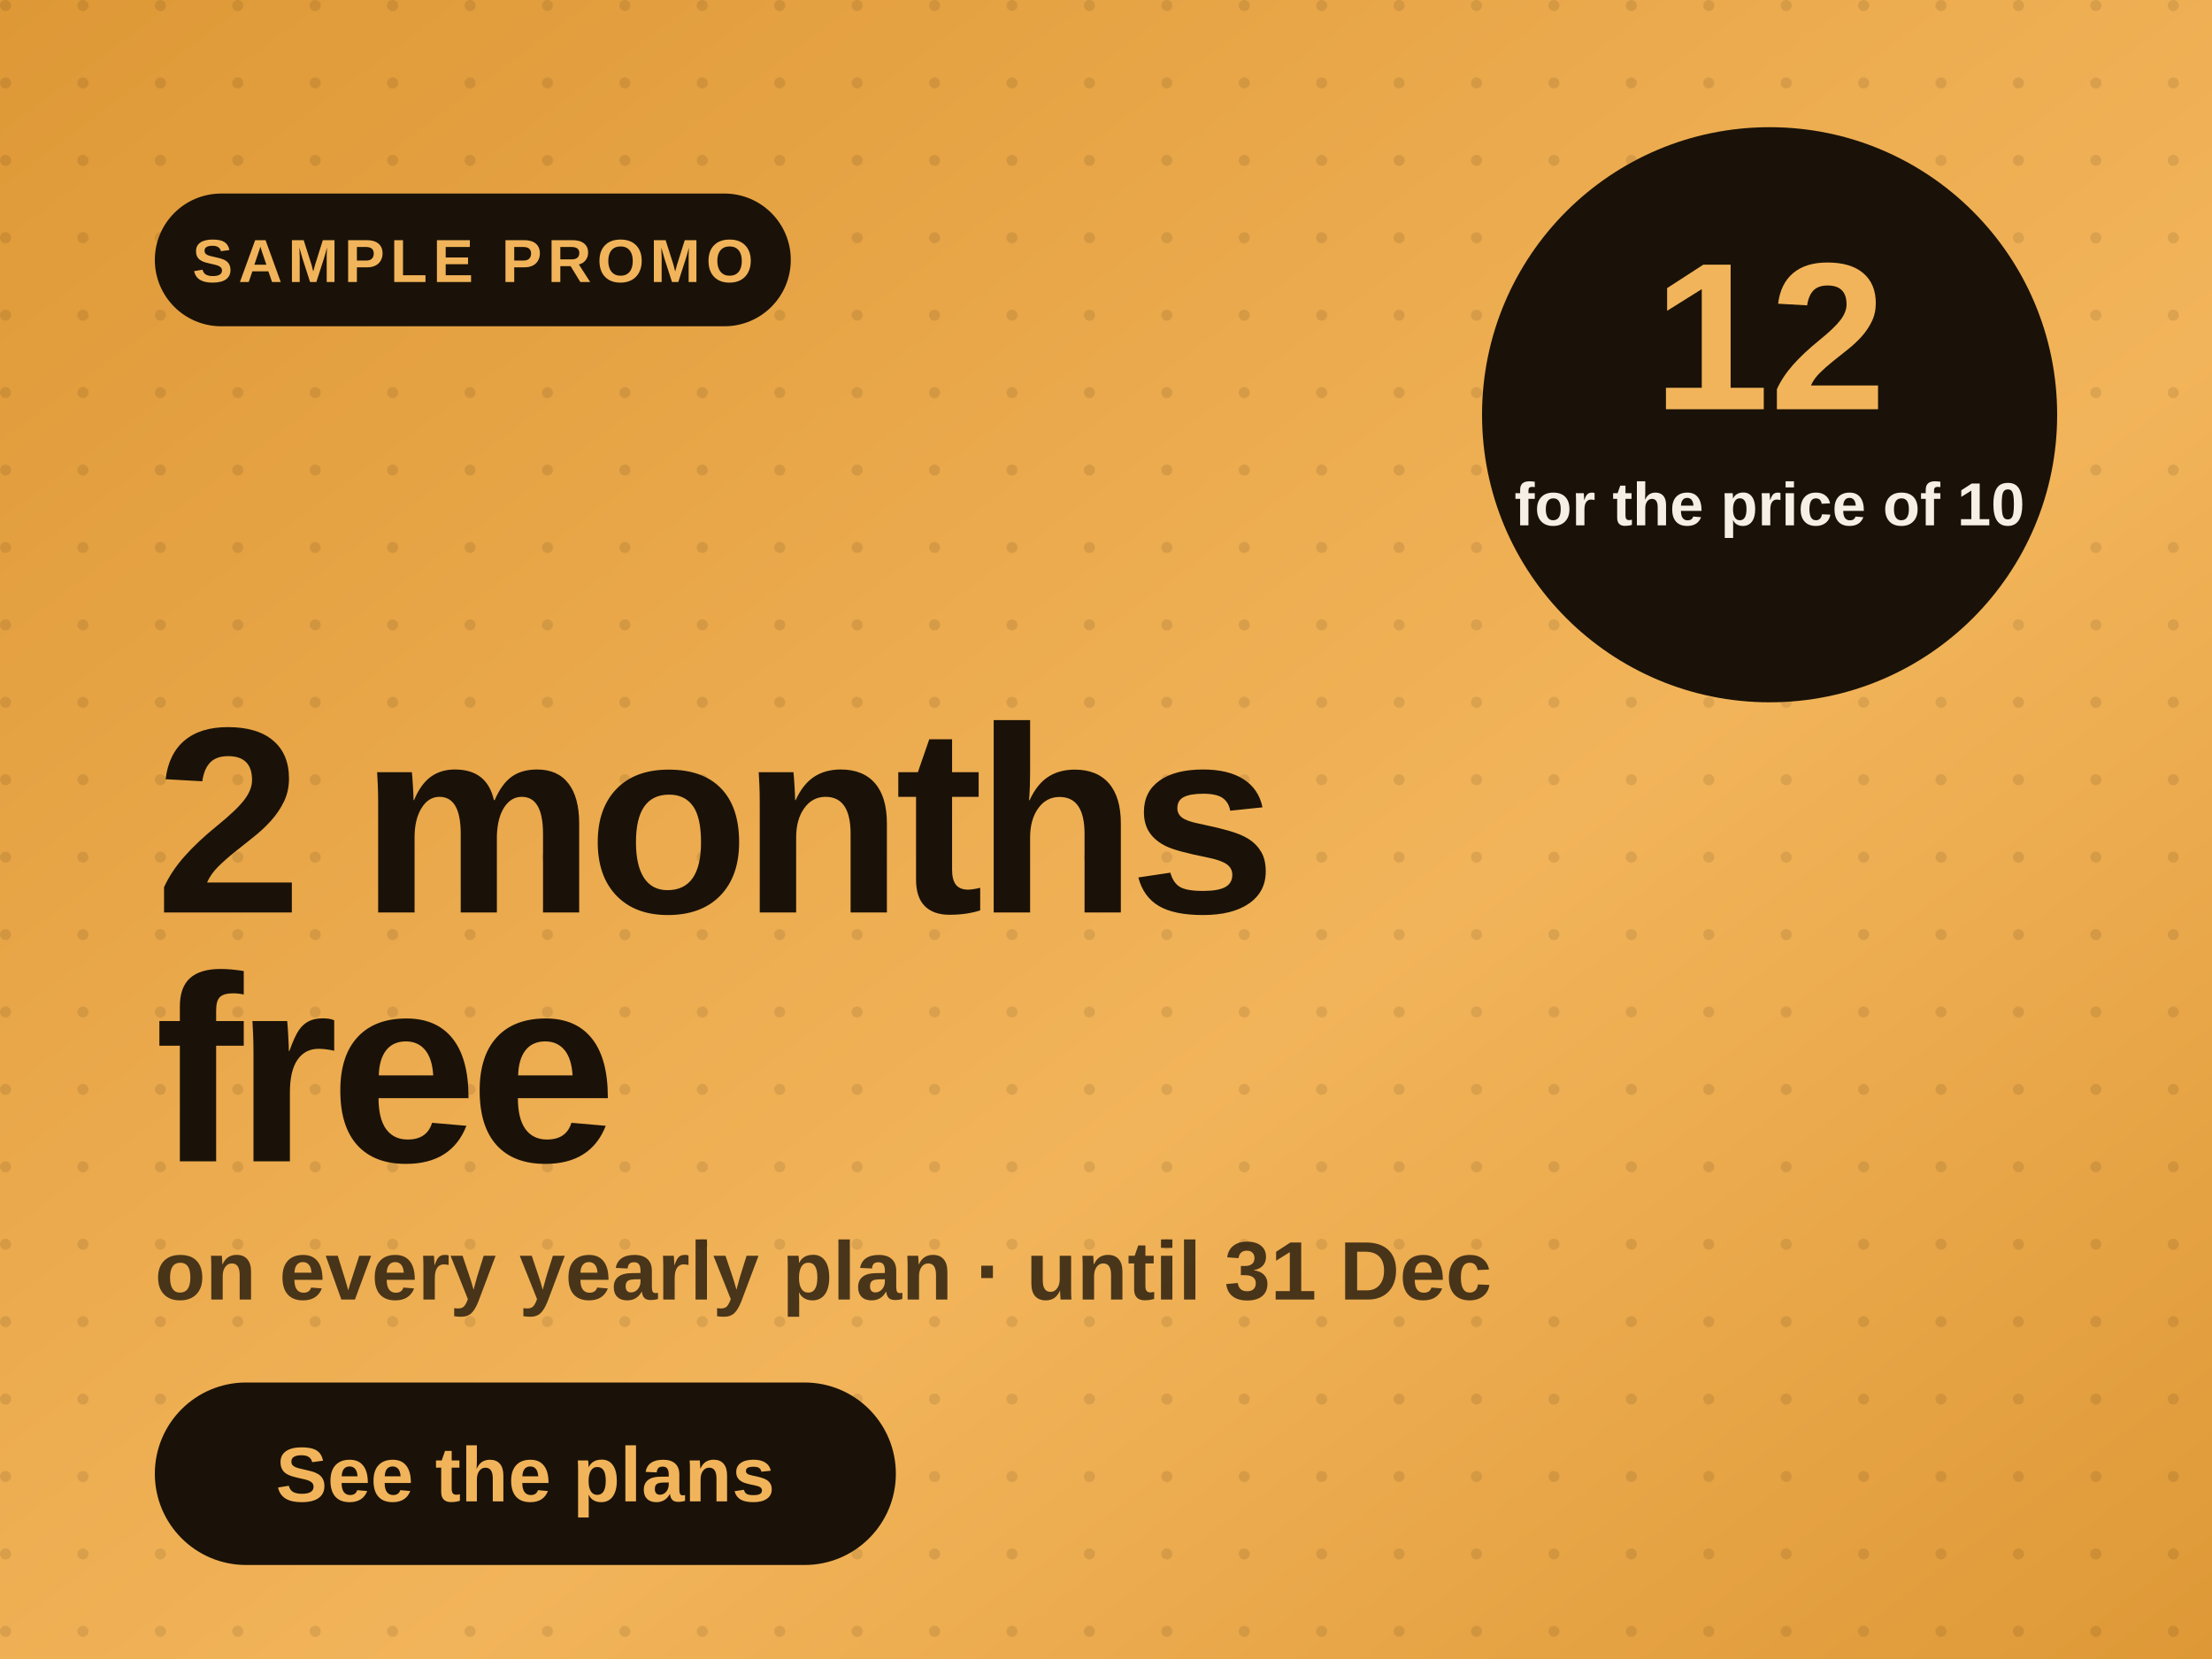
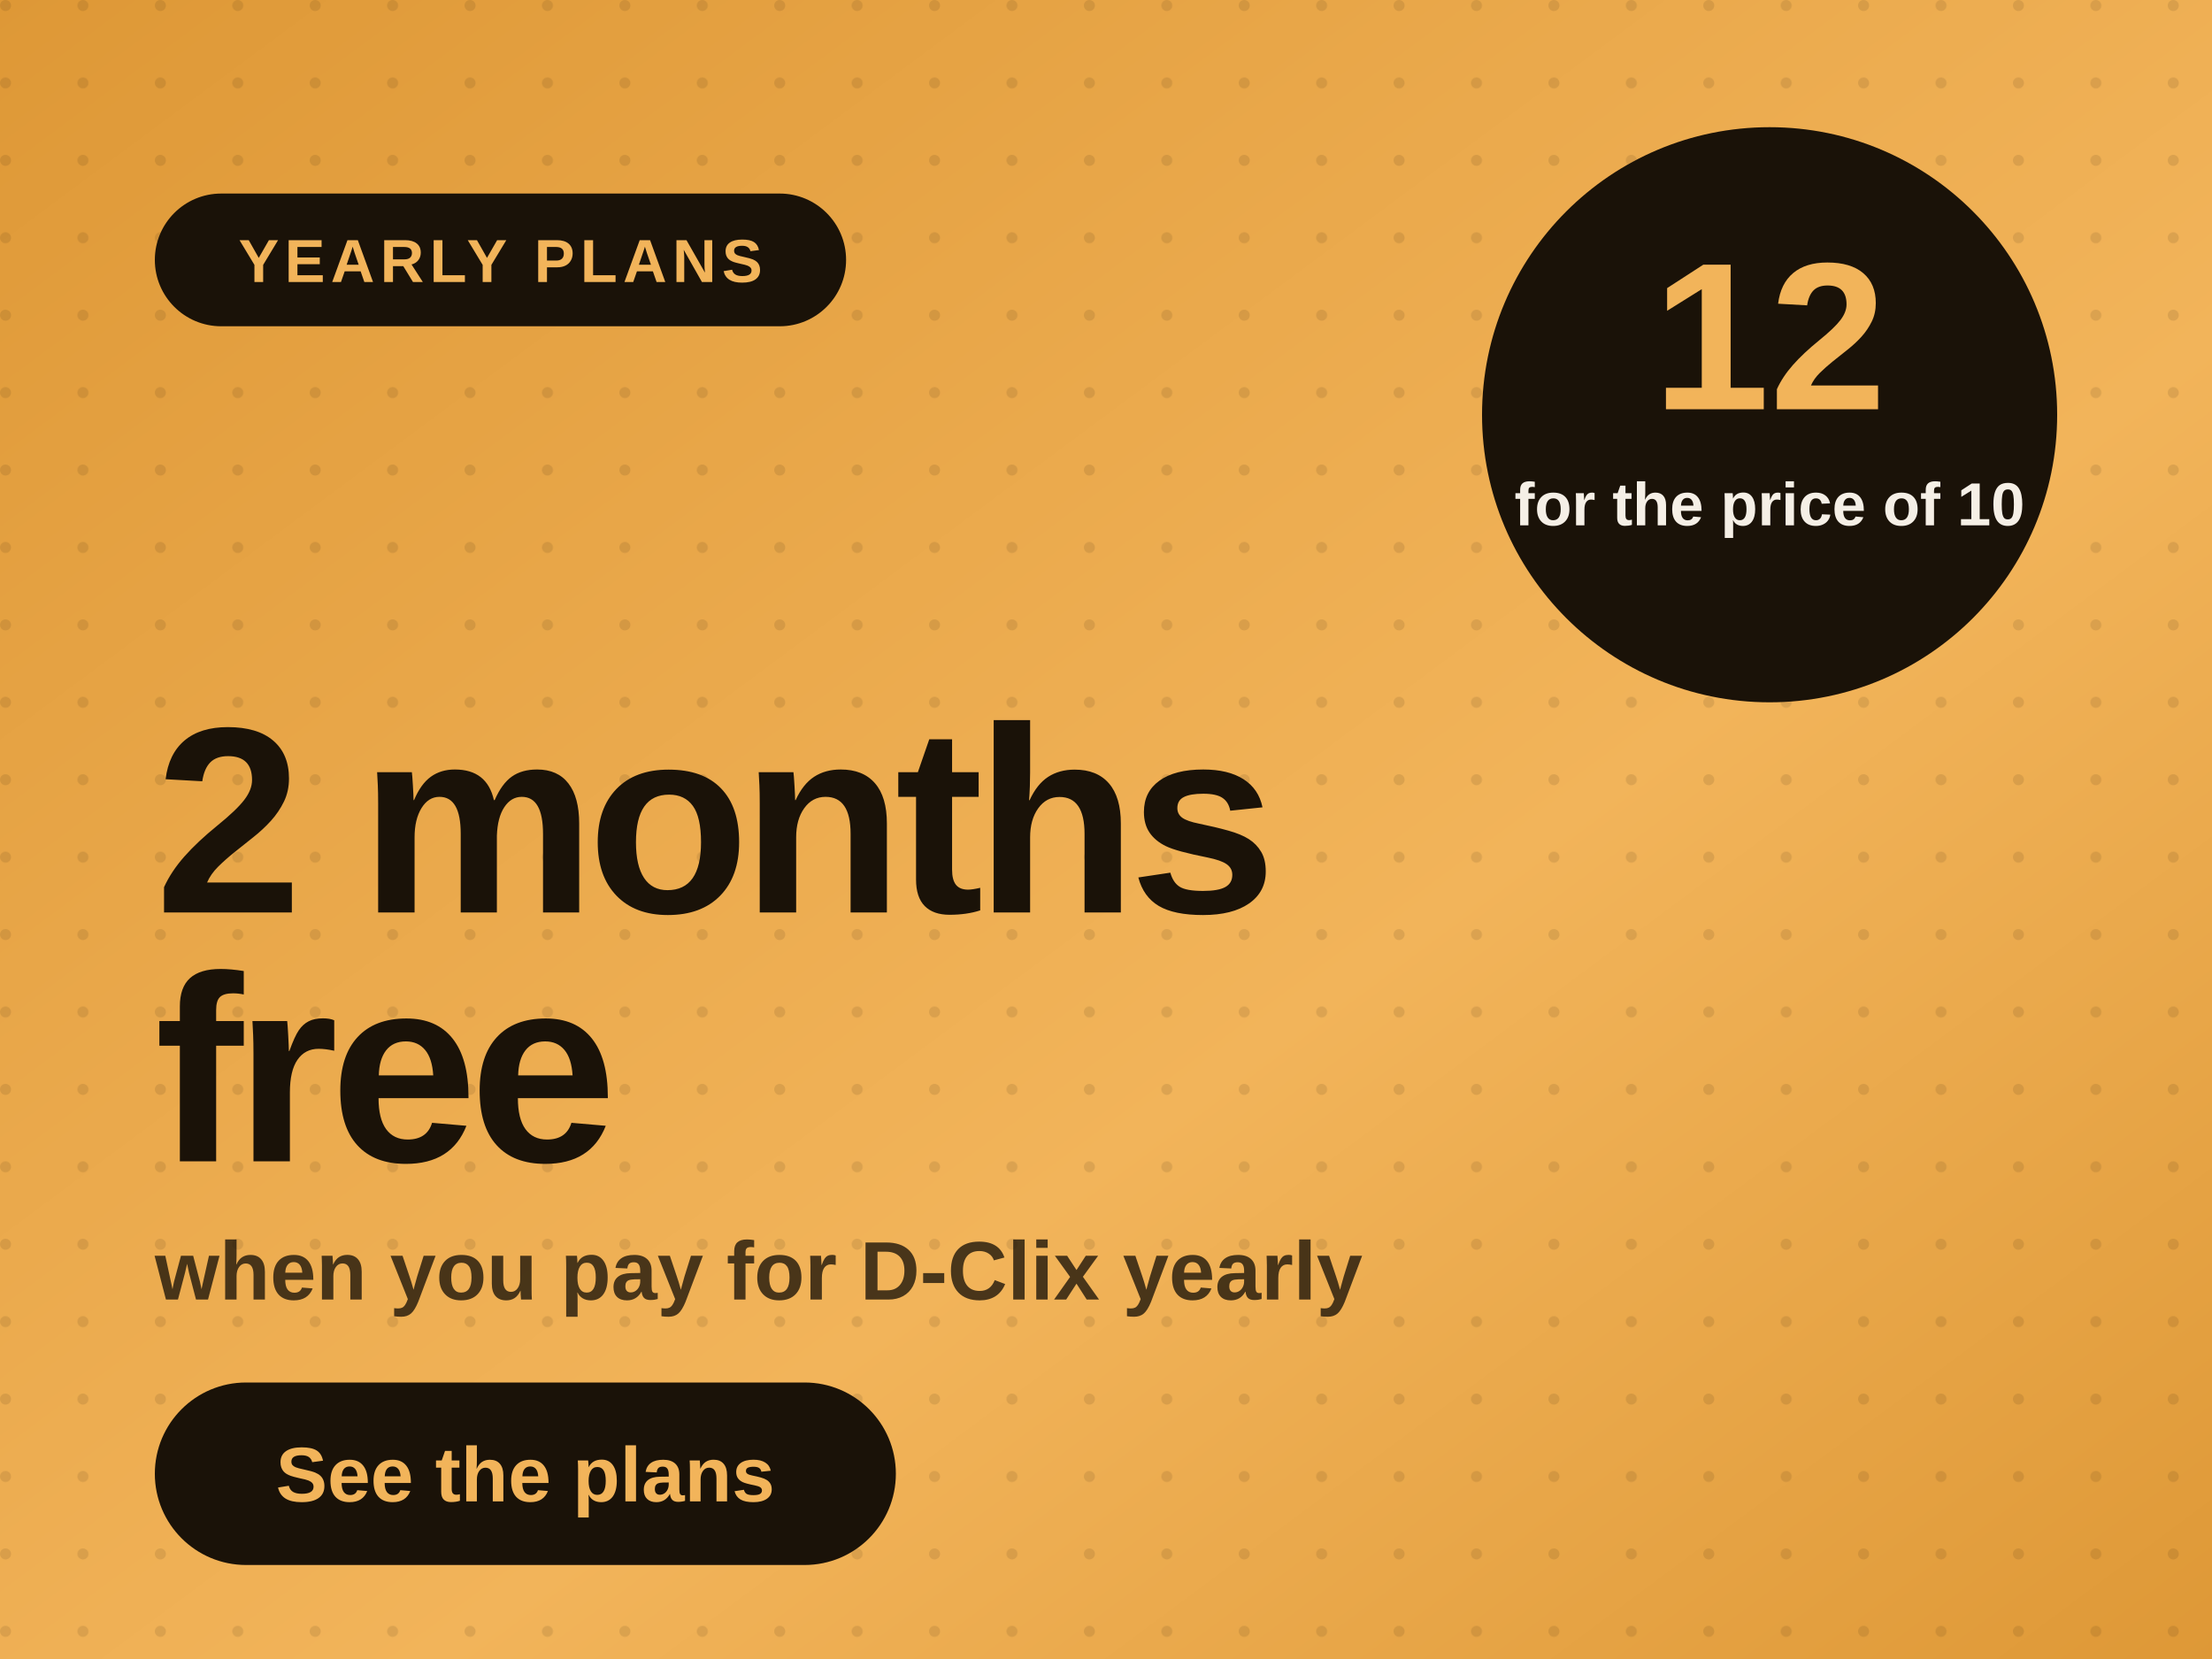
<svg xmlns="http://www.w3.org/2000/svg" width="800" height="600" viewBox="0 0 800 600">
  <defs>
    <linearGradient id="bg" x1="0" y1="0" x2="1" y2="1">
      <stop offset="0" stop-color="#de9836" />
      <stop offset=".6" stop-color="#f2b45a" />
      <stop offset="1" stop-color="#de9836" />
    </linearGradient>
    <pattern id="dots" width="28" height="28" patternUnits="userSpaceOnUse">
      <circle cx="2" cy="2" r="2" fill="#1a1208" fill-opacity=".10" />
    </pattern>
  </defs>
  <rect width="800" height="600" fill="url(#bg)" />
  <rect width="800" height="600" fill="url(#dots)" />
  <g font-family="'Bricolage Grotesque','DM Sans','Segoe UI',Arial,sans-serif" text-anchor="middle">
    <circle cx="640" cy="150" r="104" fill="#1a1208" />
    <text x="640" y="148" font-size="76" font-weight="800" fill="#f2b45a">12</text>
    <text x="640" y="190" font-size="22" font-weight="600" fill="#f5efe6">for the price of 10</text>
  </g>
  <g font-family="'Bricolage Grotesque','DM Sans','Segoe UI',Arial,sans-serif" fill="#1a1208">
-     <rect x="56" y="70" width="230" height="48" rx="24" fill="#1a1208" />
-     <text x="171" y="102" font-size="22" font-weight="700" fill="#f2b45a" text-anchor="middle" letter-spacing="2">SAMPLE PROMO</text>
+     <rect x="56" y="70" width="250" height="48" rx="24" fill="#1a1208" />
+     <text x="181" y="102" font-size="22" font-weight="700" fill="#f2b45a" text-anchor="middle" letter-spacing="2">YEARLY PLANS</text>
    <text x="56" y="330" font-size="96" font-weight="800" letter-spacing="-3">2 months</text>
    <text x="56" y="420" font-size="96" font-weight="800" letter-spacing="-3">free</text>
-     <text x="56" y="470" font-size="30" font-weight="600" fill-opacity=".78">on every yearly plan · until 31 Dec</text>
+     <text x="56" y="470" font-size="30" font-weight="600" fill-opacity=".78">when you pay for D-Clix yearly</text>
    <rect x="56" y="500" width="268" height="66" rx="33" fill="#1a1208" />
    <text x="190" y="543" font-size="28" font-weight="700" fill="#f2b45a" text-anchor="middle">See the plans</text>
  </g>
</svg>
